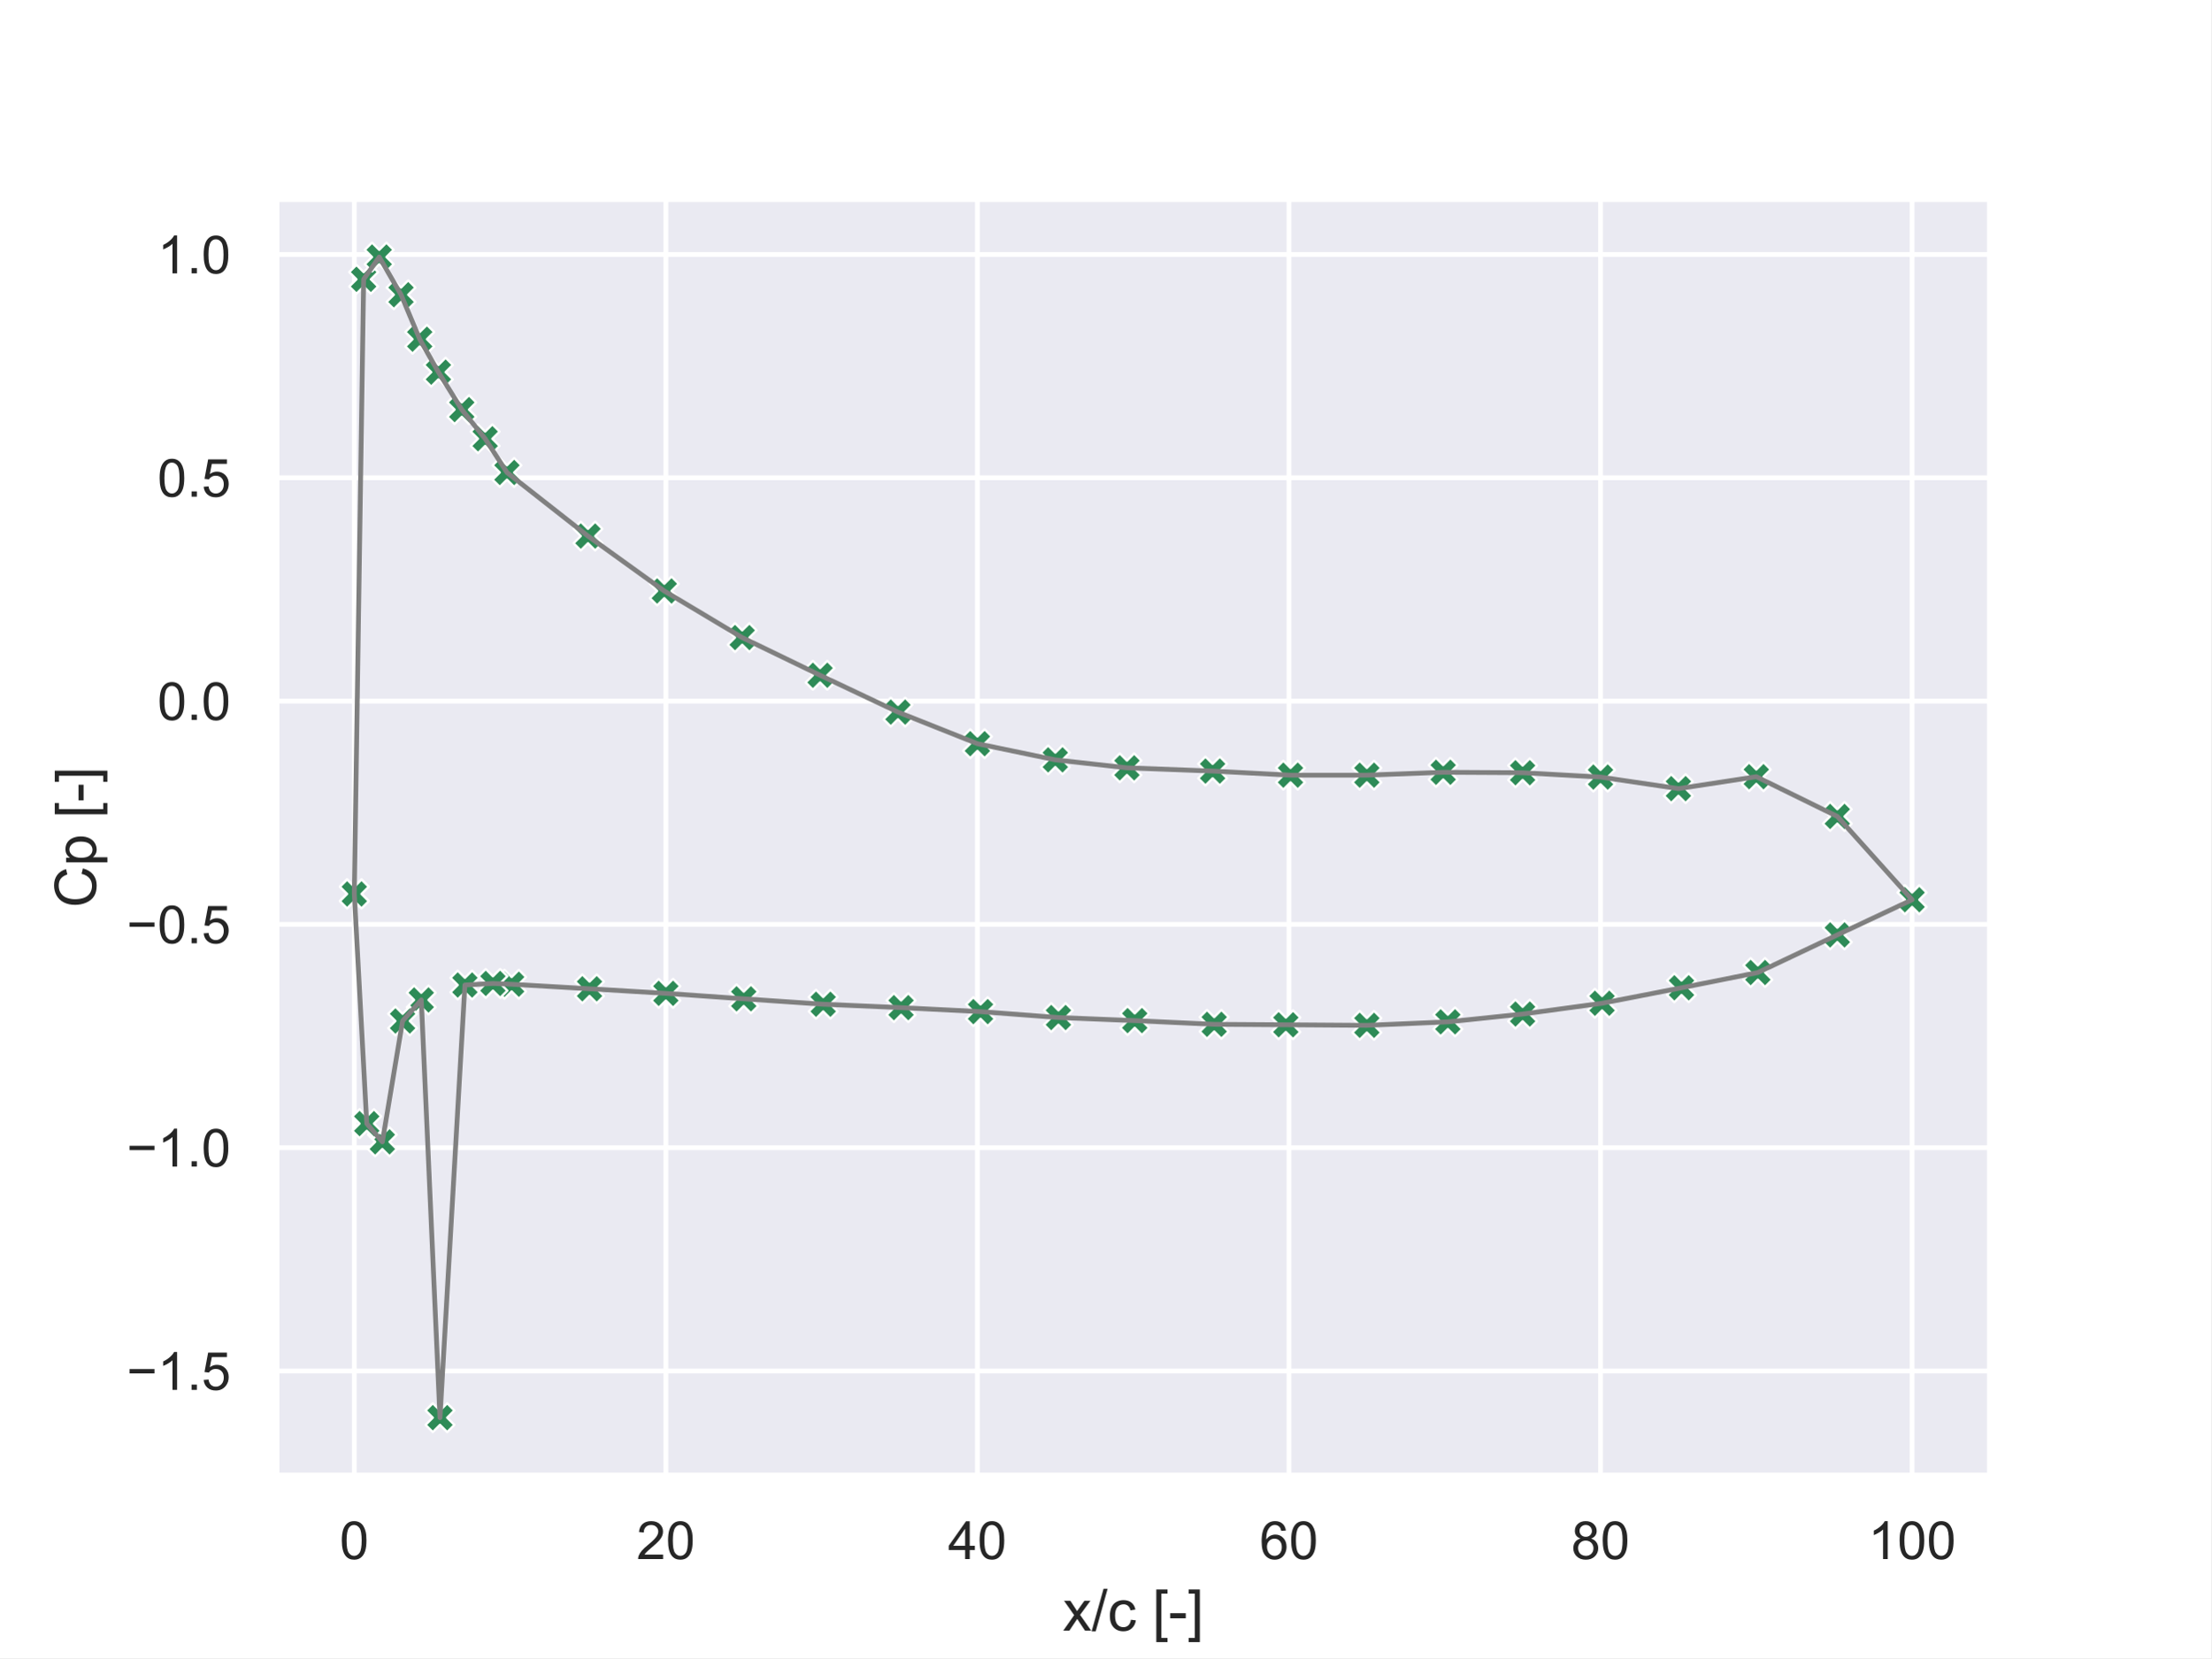
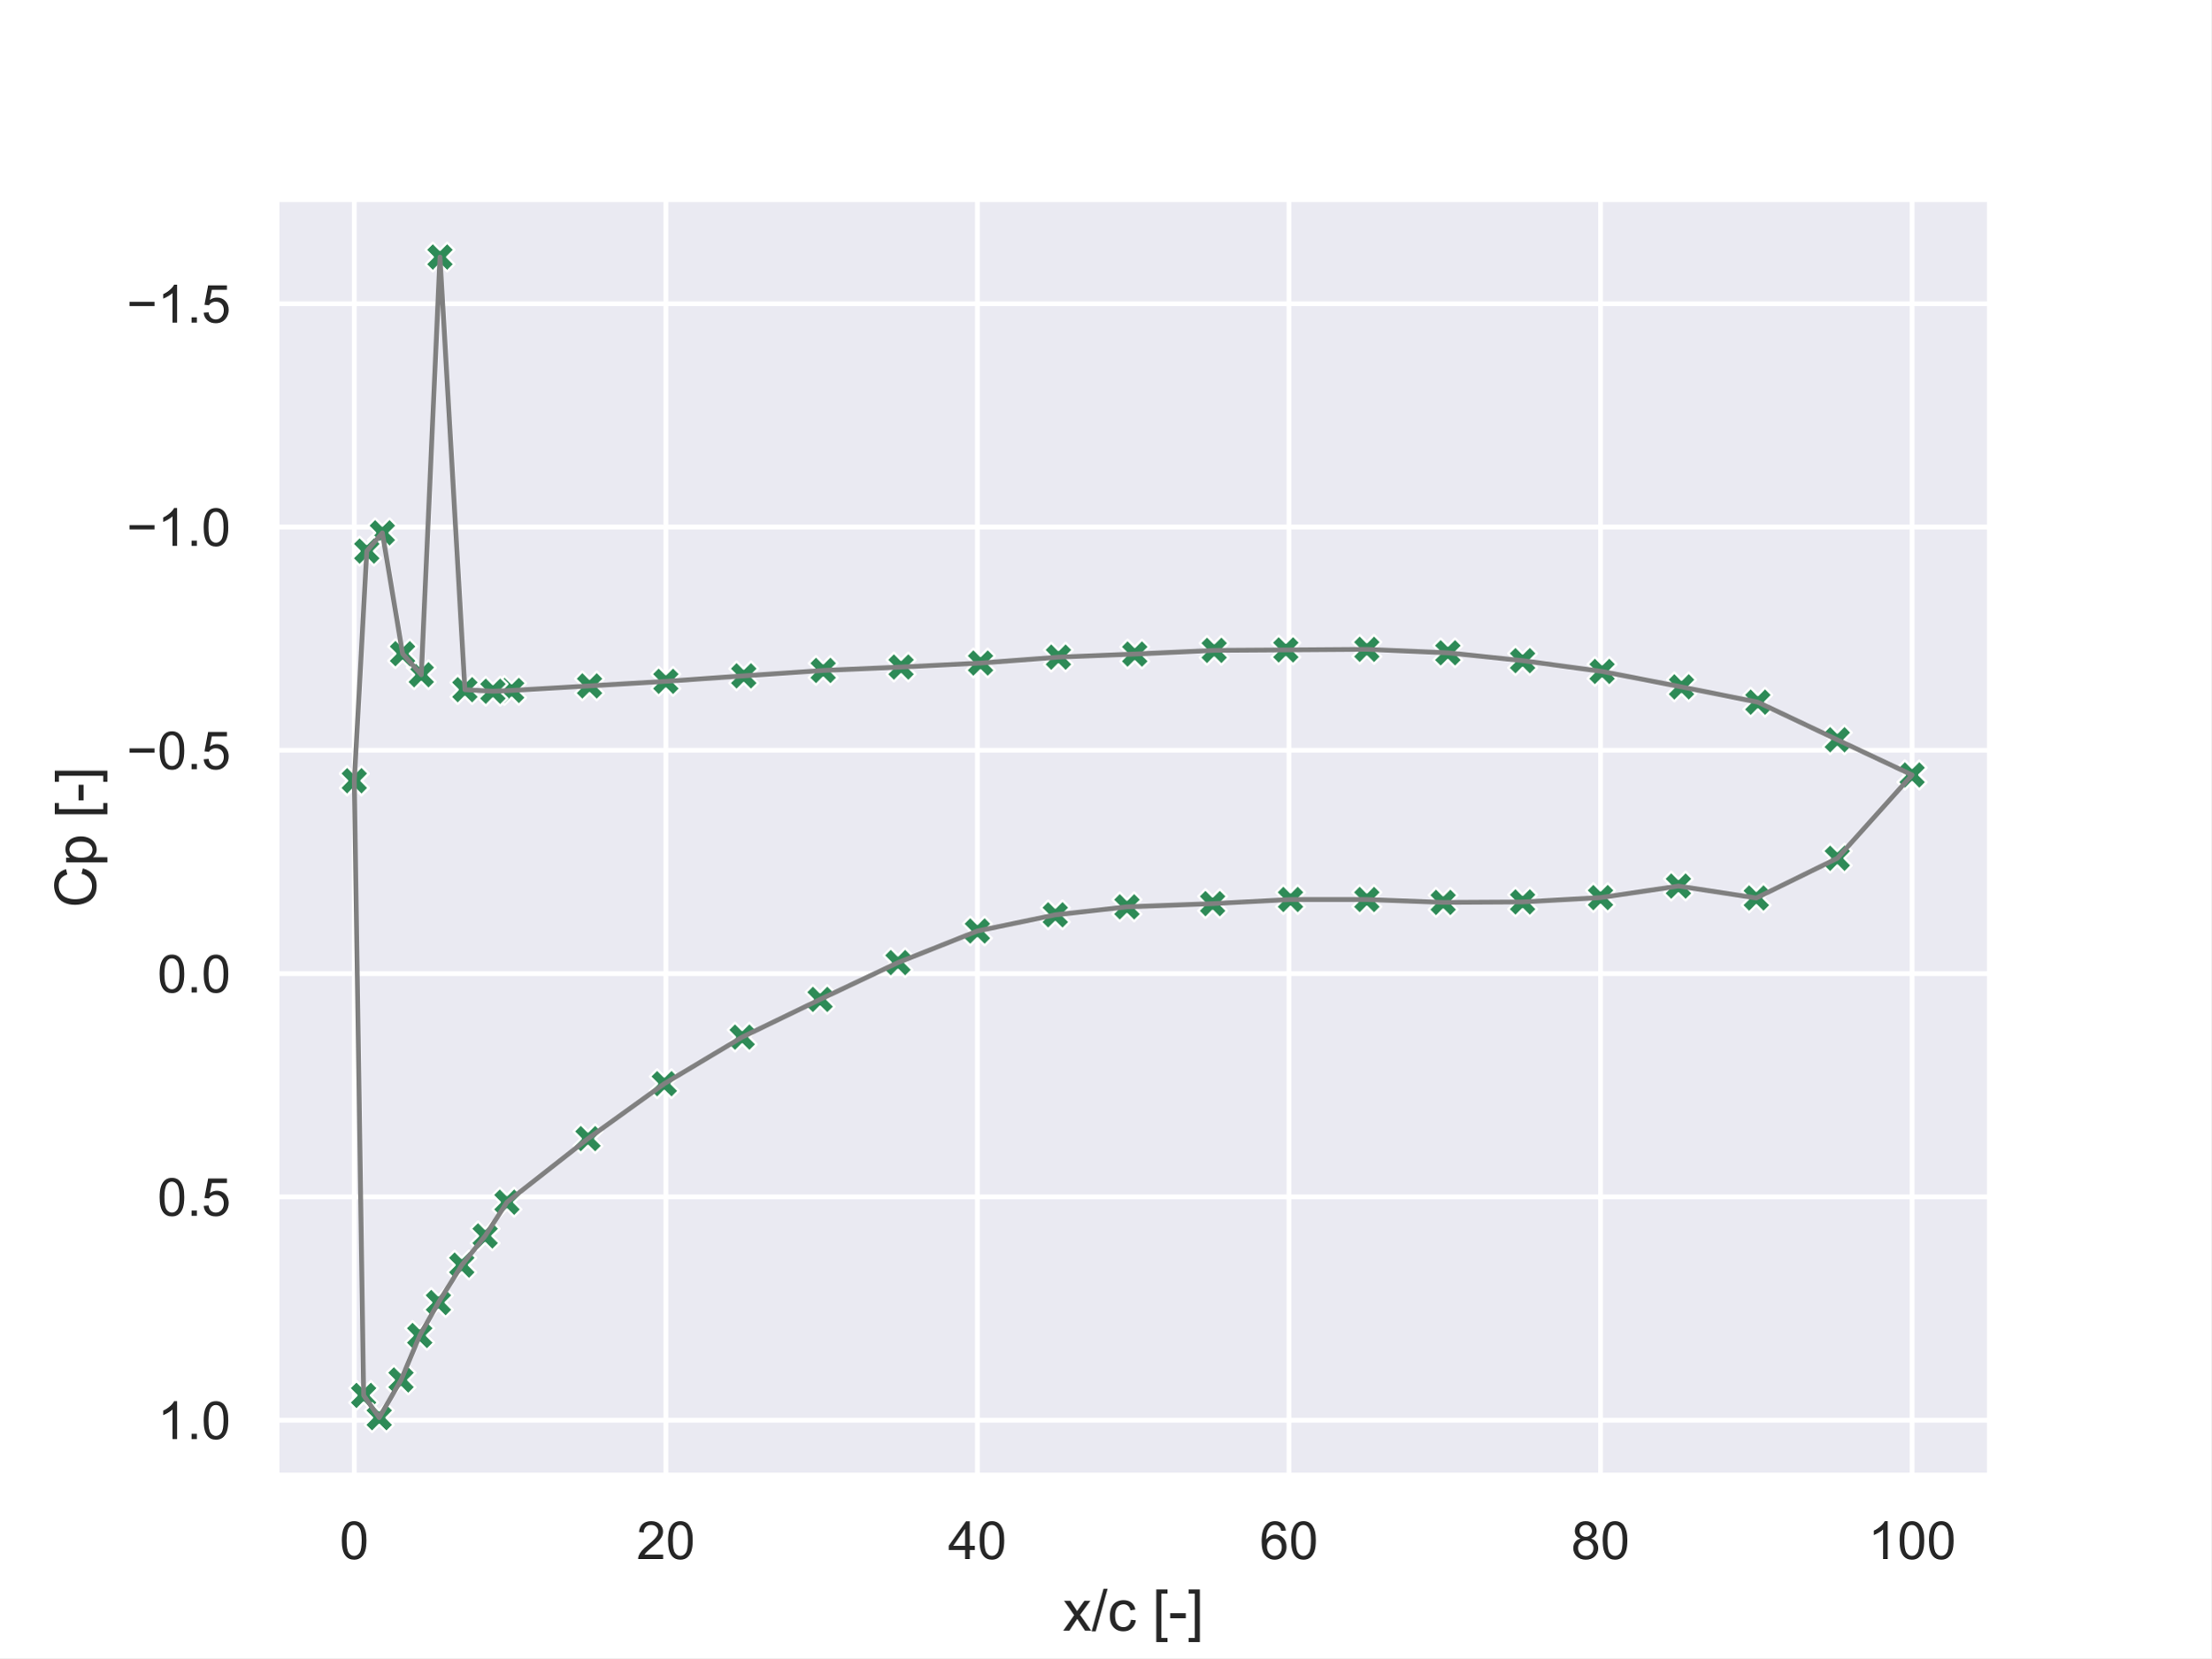
<svg xmlns="http://www.w3.org/2000/svg" xmlns:xlink="http://www.w3.org/1999/xlink" width="460.8pt" height="345.6pt" viewBox="0 0 460.8 345.6" version="1.1">
  <defs>
    <style type="text/css">*{stroke-linejoin: round; stroke-linecap: butt}</style>
  </defs>
  <g id="figure_1">
    <g id="patch_1">
      <path d="M 0 345.6  L 460.8 345.6  L 460.8 0  L 0 0  z " style="fill: #ffffff" />
    </g>
    <g id="axes_1">
      <g id="patch_2">
        <path d="M 57.6 307.584  L 414.72 307.584  L 414.72 41.472  L 57.6 41.472  z " style="fill: #eaeaf2" />
      </g>
      <g id="matplotlib.axis_1">
        <g id="xtick_1">
          <g id="line2d_1">
-             <path d="M 73.833 307.584  L 73.833 41.472  " clip-path="url(#pff2bb63745)" style="fill: none; stroke: #ffffff; stroke-linecap: round" />
+             <path d="M 73.833 307.584  L 73.833 41.472  " clip-path="url(#pe074f55012)" style="fill: none; stroke: #ffffff; stroke-linecap: round" />
          </g>
          <g id="text_1">
            <g style="fill: #262626" transform="translate(70.77421 324.9576) scale(0.11 -0.11)">
              <defs>
                <path id="ArialMT-30" d="M 266 2259  Q 266 3072 433 3567  Q 600 4063 929 4331  Q 1259 4600 1759 4600  Q 2128 4600 2406 4451  Q 2684 4303 2865 4023  Q 3047 3744 3150 3342  Q 3253 2941 3253 2259  Q 3253 1453 3087 958  Q 2922 463 2592 192  Q 2263 -78 1759 -78  Q 1097 -78 719 397  Q 266 969 266 2259  z M 844 2259  Q 844 1131 1108 757  Q 1372 384 1759 384  Q 2147 384 2411 759  Q 2675 1134 2675 2259  Q 2675 3391 2411 3762  Q 2147 4134 1753 4134  Q 1366 4134 1134 3806  Q 844 3388 844 2259  z " transform="scale(0.015625)" />
              </defs>
              <use xlink:href="#ArialMT-30" />
            </g>
          </g>
        </g>
        <g id="xtick_2">
          <g id="line2d_2">
-             <path d="M 138.764 307.584  L 138.764 41.472  " clip-path="url(#pff2bb63745)" style="fill: none; stroke: #ffffff; stroke-linecap: round" />
+             <path d="M 138.764 307.584  L 138.764 41.472  " clip-path="url(#pe074f55012)" style="fill: none; stroke: #ffffff; stroke-linecap: round" />
          </g>
          <g id="text_2">
            <g style="fill: #262626" transform="translate(132.6466 324.9576) scale(0.11 -0.11)">
              <defs>
                <path id="ArialMT-32" d="M 3222 541  L 3222 0  L 194 0  Q 188 203 259 391  Q 375 700 629 1000  Q 884 1300 1366 1694  Q 2113 2306 2375 2664  Q 2638 3022 2638 3341  Q 2638 3675 2398 3904  Q 2159 4134 1775 4134  Q 1369 4134 1125 3890  Q 881 3647 878 3216  L 300 3275  Q 359 3922 746 4261  Q 1134 4600 1788 4600  Q 2447 4600 2831 4234  Q 3216 3869 3216 3328  Q 3216 3053 3103 2787  Q 2991 2522 2730 2228  Q 2469 1934 1863 1422  Q 1356 997 1212 845  Q 1069 694 975 541  L 3222 541  z " transform="scale(0.015625)" />
              </defs>
              <use xlink:href="#ArialMT-32" />
              <use xlink:href="#ArialMT-30" x="55.615" />
            </g>
          </g>
        </g>
        <g id="xtick_3">
          <g id="line2d_3">
-             <path d="M 203.695 307.584  L 203.695 41.472  " clip-path="url(#pff2bb63745)" style="fill: none; stroke: #ffffff; stroke-linecap: round" />
+             <path d="M 203.695 307.584  L 203.695 41.472  " clip-path="url(#pe074f55012)" style="fill: none; stroke: #ffffff; stroke-linecap: round" />
          </g>
          <g id="text_3">
            <g style="fill: #262626" transform="translate(197.5775 324.9576) scale(0.11 -0.11)">
              <defs>
                <path id="ArialMT-34" d="M 2069 0  L 2069 1097  L 81 1097  L 81 1613  L 2172 4581  L 2631 4581  L 2631 1613  L 3250 1613  L 3250 1097  L 2631 1097  L 2631 0  L 2069 0  z M 2069 1613  L 2069 3678  L 634 1613  L 2069 1613  z " transform="scale(0.015625)" />
              </defs>
              <use xlink:href="#ArialMT-34" />
              <use xlink:href="#ArialMT-30" x="55.615" />
            </g>
          </g>
        </g>
        <g id="xtick_4">
          <g id="line2d_4">
-             <path d="M 268.625 307.584  L 268.625 41.472  " clip-path="url(#pff2bb63745)" style="fill: none; stroke: #ffffff; stroke-linecap: round" />
+             <path d="M 268.625 307.584  L 268.625 41.472  " clip-path="url(#pe074f55012)" style="fill: none; stroke: #ffffff; stroke-linecap: round" />
          </g>
          <g id="text_4">
            <g style="fill: #262626" transform="translate(262.5084 324.9576) scale(0.11 -0.11)">
              <defs>
                <path id="ArialMT-36" d="M 3184 3459  L 2625 3416  Q 2550 3747 2413 3897  Q 2184 4138 1850 4138  Q 1581 4138 1378 3988  Q 1113 3794 959 3422  Q 806 3050 800 2363  Q 1003 2672 1297 2822  Q 1591 2972 1913 2972  Q 2475 2972 2870 2558  Q 3266 2144 3266 1488  Q 3266 1056 3080 686  Q 2894 316 2569 119  Q 2244 -78 1831 -78  Q 1128 -78 684 439  Q 241 956 241 2144  Q 241 3472 731 4075  Q 1159 4600 1884 4600  Q 2425 4600 2770 4297  Q 3116 3994 3184 3459  z M 888 1484  Q 888 1194 1011 928  Q 1134 663 1356 523  Q 1578 384 1822 384  Q 2178 384 2434 671  Q 2691 959 2691 1453  Q 2691 1928 2437 2201  Q 2184 2475 1800 2475  Q 1419 2475 1153 2201  Q 888 1928 888 1484  z " transform="scale(0.015625)" />
              </defs>
              <use xlink:href="#ArialMT-36" />
              <use xlink:href="#ArialMT-30" x="55.615" />
            </g>
          </g>
        </g>
        <g id="xtick_5">
          <g id="line2d_5">
-             <path d="M 333.556 307.584  L 333.556 41.472  " clip-path="url(#pff2bb63745)" style="fill: none; stroke: #ffffff; stroke-linecap: round" />
+             <path d="M 333.556 307.584  L 333.556 41.472  " clip-path="url(#pe074f55012)" style="fill: none; stroke: #ffffff; stroke-linecap: round" />
          </g>
          <g id="text_5">
            <g style="fill: #262626" transform="translate(327.4393 324.9576) scale(0.11 -0.11)">
              <defs>
                <path id="ArialMT-38" d="M 1131 2484  Q 781 2613 612 2850  Q 444 3088 444 3419  Q 444 3919 803 4259  Q 1163 4600 1759 4600  Q 2359 4600 2725 4251  Q 3091 3903 3091 3403  Q 3091 3084 2923 2848  Q 2756 2613 2416 2484  Q 2838 2347 3058 2040  Q 3278 1734 3278 1309  Q 3278 722 2862 322  Q 2447 -78 1769 -78  Q 1091 -78 675 323  Q 259 725 259 1325  Q 259 1772 486 2073  Q 713 2375 1131 2484  z M 1019 3438  Q 1019 3113 1228 2906  Q 1438 2700 1772 2700  Q 2097 2700 2305 2904  Q 2513 3109 2513 3406  Q 2513 3716 2298 3927  Q 2084 4138 1766 4138  Q 1444 4138 1231 3931  Q 1019 3725 1019 3438  z M 838 1322  Q 838 1081 952 856  Q 1066 631 1291 507  Q 1516 384 1775 384  Q 2178 384 2440 643  Q 2703 903 2703 1303  Q 2703 1709 2433 1975  Q 2163 2241 1756 2241  Q 1359 2241 1098 1978  Q 838 1716 838 1322  z " transform="scale(0.015625)" />
              </defs>
              <use xlink:href="#ArialMT-38" />
              <use xlink:href="#ArialMT-30" x="55.615" />
            </g>
          </g>
        </g>
        <g id="xtick_6">
          <g id="line2d_6">
-             <path d="M 398.487 307.584  L 398.487 41.472  " clip-path="url(#pff2bb63745)" style="fill: none; stroke: #ffffff; stroke-linecap: round" />
+             <path d="M 398.487 307.584  L 398.487 41.472  " clip-path="url(#pe074f55012)" style="fill: none; stroke: #ffffff; stroke-linecap: round" />
          </g>
          <g id="text_6">
            <g style="fill: #262626" transform="translate(389.3117 324.9576) scale(0.11 -0.11)">
              <defs>
                <path id="ArialMT-31" d="M 2384 0  L 1822 0  L 1822 3584  Q 1619 3391 1289 3197  Q 959 3003 697 2906  L 697 3450  Q 1169 3672 1522 3987  Q 1875 4303 2022 4600  L 2384 4600  L 2384 0  z " transform="scale(0.015625)" />
              </defs>
              <use xlink:href="#ArialMT-31" />
              <use xlink:href="#ArialMT-30" x="55.615" />
              <use xlink:href="#ArialMT-30" x="111.23" />
            </g>
          </g>
        </g>
        <g id="text_7">
          <g style="fill: #262626" transform="translate(221.4947 339.8795) scale(0.12 -0.12)">
            <defs>
              <path id="ArialMT-78" d="M 47 0  L 1259 1725  L 138 3319  L 841 3319  L 1350 2541  Q 1494 2319 1581 2169  Q 1719 2375 1834 2534  L 2394 3319  L 3066 3319  L 1919 1756  L 3153 0  L 2463 0  L 1781 1031  L 1600 1309  L 728 0  L 47 0  z " transform="scale(0.015625)" />
              <path id="ArialMT-2f" d="M 0 -78  L 1328 4659  L 1778 4659  L 453 -78  L 0 -78  z " transform="scale(0.015625)" />
              <path id="ArialMT-63" d="M 2588 1216  L 3141 1144  Q 3050 572 2676 248  Q 2303 -75 1759 -75  Q 1078 -75 664 370  Q 250 816 250 1647  Q 250 2184 428 2587  Q 606 2991 970 3192  Q 1334 3394 1763 3394  Q 2303 3394 2647 3120  Q 2991 2847 3088 2344  L 2541 2259  Q 2463 2594 2264 2762  Q 2066 2931 1784 2931  Q 1359 2931 1093 2626  Q 828 2322 828 1663  Q 828 994 1084 691  Q 1341 388 1753 388  Q 2084 388 2306 591  Q 2528 794 2588 1216  z " transform="scale(0.015625)" />
              <path id="ArialMT-20" transform="scale(0.015625)" />
              <path id="ArialMT-5b" d="M 434 -1272  L 434 4581  L 1675 4581  L 1675 4116  L 997 4116  L 997 -806  L 1675 -806  L 1675 -1272  L 434 -1272  z " transform="scale(0.015625)" />
              <path id="ArialMT-2d" d="M 203 1375  L 203 1941  L 1931 1941  L 1931 1375  L 203 1375  z " transform="scale(0.015625)" />
              <path id="ArialMT-5d" d="M 1363 -1272  L 122 -1272  L 122 -806  L 800 -806  L 800 4116  L 122 4116  L 122 4581  L 1363 4581  L 1363 -1272  z " transform="scale(0.015625)" />
            </defs>
            <use xlink:href="#ArialMT-78" />
            <use xlink:href="#ArialMT-2f" x="50" />
            <use xlink:href="#ArialMT-63" x="77.783" />
            <use xlink:href="#ArialMT-20" x="127.783" />
            <use xlink:href="#ArialMT-5b" x="155.566" />
            <use xlink:href="#ArialMT-2d" x="183.35" />
            <use xlink:href="#ArialMT-5d" x="216.65" />
          </g>
        </g>
      </g>
      <g id="matplotlib.axis_2">
        <g id="ytick_1">
          <g id="line2d_7">
-             <path d="M 57.6 285.758  L 414.72 285.758  " clip-path="url(#pff2bb63745)" style="fill: none; stroke: #ffffff; stroke-linecap: round" />
+             <path d="M 57.6 63.298  L 414.72 63.298  " clip-path="url(#pe074f55012)" style="fill: none; stroke: #ffffff; stroke-linecap: round" />
          </g>
          <g id="text_8">
-             <g style="fill: #262626" transform="translate(26.38531 289.6944) scale(0.11 -0.11)">
+             <g style="fill: #262626" transform="translate(26.38531 67.23521) scale(0.11 -0.11)">
              <defs>
                <path id="ArialMT-2212" d="M 3381 1997  L 356 1997  L 356 2522  L 3381 2522  L 3381 1997  z " transform="scale(0.015625)" />
                <path id="ArialMT-2e" d="M 581 0  L 581 641  L 1222 641  L 1222 0  L 581 0  z " transform="scale(0.015625)" />
                <path id="ArialMT-35" d="M 266 1200  L 856 1250  Q 922 819 1161 601  Q 1400 384 1738 384  Q 2144 384 2425 690  Q 2706 997 2706 1503  Q 2706 1984 2436 2262  Q 2166 2541 1728 2541  Q 1456 2541 1237 2417  Q 1019 2294 894 2097  L 366 2166  L 809 4519  L 3088 4519  L 3088 3981  L 1259 3981  L 1013 2750  Q 1425 3038 1878 3038  Q 2478 3038 2890 2622  Q 3303 2206 3303 1553  Q 3303 931 2941 478  Q 2500 -78 1738 -78  Q 1113 -78 717 272  Q 322 622 266 1200  z " transform="scale(0.015625)" />
              </defs>
              <use xlink:href="#ArialMT-2212" />
              <use xlink:href="#ArialMT-31" x="58.398" />
              <use xlink:href="#ArialMT-2e" x="114.014" />
              <use xlink:href="#ArialMT-35" x="141.797" />
            </g>
          </g>
        </g>
        <g id="ytick_2">
          <g id="line2d_8">
-             <path d="M 57.6 239.214  L 414.72 239.214  " clip-path="url(#pff2bb63745)" style="fill: none; stroke: #ffffff; stroke-linecap: round" />
+             <path d="M 57.6 109.842  L 414.72 109.842  " clip-path="url(#pe074f55012)" style="fill: none; stroke: #ffffff; stroke-linecap: round" />
          </g>
          <g id="text_9">
-             <g style="fill: #262626" transform="translate(26.38531 243.1507) scale(0.11 -0.11)">
+             <g style="fill: #262626" transform="translate(26.38531 113.7789) scale(0.11 -0.11)">
              <use xlink:href="#ArialMT-2212" />
              <use xlink:href="#ArialMT-31" x="58.398" />
              <use xlink:href="#ArialMT-2e" x="114.014" />
              <use xlink:href="#ArialMT-30" x="141.797" />
            </g>
          </g>
        </g>
        <g id="ytick_3">
          <g id="line2d_9">
-             <path d="M 57.6 192.67  L 414.72 192.67  " clip-path="url(#pff2bb63745)" style="fill: none; stroke: #ffffff; stroke-linecap: round" />
+             <path d="M 57.6 156.386  L 414.72 156.386  " clip-path="url(#pe074f55012)" style="fill: none; stroke: #ffffff; stroke-linecap: round" />
          </g>
          <g id="text_10">
-             <g style="fill: #262626" transform="translate(26.38531 196.6071) scale(0.11 -0.11)">
+             <g style="fill: #262626" transform="translate(26.38531 160.3225) scale(0.11 -0.11)">
              <use xlink:href="#ArialMT-2212" />
              <use xlink:href="#ArialMT-30" x="58.398" />
              <use xlink:href="#ArialMT-2e" x="114.014" />
              <use xlink:href="#ArialMT-35" x="141.797" />
            </g>
          </g>
        </g>
        <g id="ytick_4">
          <g id="line2d_10">
-             <path d="M 57.6 146.127  L 414.72 146.127  " clip-path="url(#pff2bb63745)" style="fill: none; stroke: #ffffff; stroke-linecap: round" />
+             <path d="M 57.6 202.929  L 414.72 202.929  " clip-path="url(#pe074f55012)" style="fill: none; stroke: #ffffff; stroke-linecap: round" />
          </g>
          <g id="text_11">
-             <g style="fill: #262626" transform="translate(32.81 150.0634) scale(0.11 -0.11)">
+             <g style="fill: #262626" transform="translate(32.81 206.8662) scale(0.11 -0.11)">
              <use xlink:href="#ArialMT-30" />
              <use xlink:href="#ArialMT-2e" x="55.615" />
              <use xlink:href="#ArialMT-30" x="83.398" />
            </g>
          </g>
        </g>
        <g id="ytick_5">
          <g id="line2d_11">
-             <path d="M 57.6 99.583  L 414.72 99.583  " clip-path="url(#pff2bb63745)" style="fill: none; stroke: #ffffff; stroke-linecap: round" />
+             <path d="M 57.6 249.473  L 414.72 249.473  " clip-path="url(#pe074f55012)" style="fill: none; stroke: #ffffff; stroke-linecap: round" />
          </g>
          <g id="text_12">
-             <g style="fill: #262626" transform="translate(32.81 103.5197) scale(0.11 -0.11)">
+             <g style="fill: #262626" transform="translate(32.81 253.4099) scale(0.11 -0.11)">
              <use xlink:href="#ArialMT-30" />
              <use xlink:href="#ArialMT-2e" x="55.615" />
              <use xlink:href="#ArialMT-35" x="83.398" />
            </g>
          </g>
        </g>
        <g id="ytick_6">
          <g id="line2d_12">
-             <path d="M 57.6 53.039  L 414.72 53.039  " clip-path="url(#pff2bb63745)" style="fill: none; stroke: #ffffff; stroke-linecap: round" />
+             <path d="M 57.6 296.017  L 414.72 296.017  " clip-path="url(#pe074f55012)" style="fill: none; stroke: #ffffff; stroke-linecap: round" />
          </g>
          <g id="text_13">
-             <g style="fill: #262626" transform="translate(32.81 56.97606) scale(0.11 -0.11)">
+             <g style="fill: #262626" transform="translate(32.81 299.9535) scale(0.11 -0.11)">
              <use xlink:href="#ArialMT-31" />
              <use xlink:href="#ArialMT-2e" x="55.615" />
              <use xlink:href="#ArialMT-30" x="83.398" />
            </g>
          </g>
        </g>
        <g id="text_14">
          <g style="fill: #262626" transform="translate(20.00031 189.1961) rotate(-90) scale(0.12 -0.12)">
            <defs>
              <path id="ArialMT-43" d="M 3763 1606  L 4369 1453  Q 4178 706 3683 314  Q 3188 -78 2472 -78  Q 1731 -78 1267 223  Q 803 525 561 1097  Q 319 1669 319 2325  Q 319 3041 592 3573  Q 866 4106 1370 4382  Q 1875 4659 2481 4659  Q 3169 4659 3637 4309  Q 4106 3959 4291 3325  L 3694 3184  Q 3534 3684 3231 3912  Q 2928 4141 2469 4141  Q 1941 4141 1586 3887  Q 1231 3634 1087 3207  Q 944 2781 944 2328  Q 944 1744 1114 1308  Q 1284 872 1643 656  Q 2003 441 2422 441  Q 2931 441 3284 734  Q 3638 1028 3763 1606  z " transform="scale(0.015625)" />
              <path id="ArialMT-70" d="M 422 -1272  L 422 3319  L 934 3319  L 934 2888  Q 1116 3141 1344 3267  Q 1572 3394 1897 3394  Q 2322 3394 2647 3175  Q 2972 2956 3137 2557  Q 3303 2159 3303 1684  Q 3303 1175 3120 767  Q 2938 359 2589 142  Q 2241 -75 1856 -75  Q 1575 -75 1351 44  Q 1128 163 984 344  L 984 -1272  L 422 -1272  z M 931 1641  Q 931 1000 1190 694  Q 1450 388 1819 388  Q 2194 388 2461 705  Q 2728 1022 2728 1688  Q 2728 2322 2467 2637  Q 2206 2953 1844 2953  Q 1484 2953 1207 2617  Q 931 2281 931 1641  z " transform="scale(0.015625)" />
            </defs>
            <use xlink:href="#ArialMT-43" />
            <use xlink:href="#ArialMT-70" x="72.217" />
            <use xlink:href="#ArialMT-20" x="127.832" />
            <use xlink:href="#ArialMT-5b" x="155.615" />
            <use xlink:href="#ArialMT-2d" x="183.398" />
            <use xlink:href="#ArialMT-5d" x="216.699" />
          </g>
        </g>
      </g>
      <g id="PathCollection_1">
        <defs>
-           <path id="ma753a22e12" d="M -1.5 3  L 0 1.5  L 1.5 3  L 3 1.5  L 1.5 0  L 3 -1.5  L 1.5 -3  L 0 -1.5  L -1.5 -3  L -3 -1.5  L -1.5 0  L -3 1.5  z " style="stroke: #ffffff; stroke-width: 0.48" />
+           <path id="m52cf00a7e6" d="M -1.5 3  L 0 1.5  L 1.5 3  L 3 1.5  L 1.5 0  L 3 -1.5  L 1.5 -3  L 0 -1.5  L -1.5 -3  L -3 -1.5  L -1.5 0  L -3 1.5  z " style="stroke: #ffffff; stroke-width: 0.48" />
        </defs>
-         <g clip-path="url(#pff2bb63745)">
-           <use xlink:href="#ma753a22e12" x="398.487" y="187.534" style="fill: #2e8b57; stroke: #ffffff; stroke-width: 0.48" />
-           <use xlink:href="#ma753a22e12" x="382.904" y="194.864" style="fill: #2e8b57; stroke: #ffffff; stroke-width: 0.48" />
-           <use xlink:href="#ma753a22e12" x="366.346" y="202.701" style="fill: #2e8b57; stroke: #ffffff; stroke-width: 0.48" />
-           <use xlink:href="#ma753a22e12" x="350.438" y="205.885" style="fill: #2e8b57; stroke: #ffffff; stroke-width: 0.48" />
-           <use xlink:href="#ma753a22e12" x="333.881" y="209.109" style="fill: #2e8b57; stroke: #ffffff; stroke-width: 0.48" />
-           <use xlink:href="#ma753a22e12" x="317.324" y="211.357" style="fill: #2e8b57; stroke: #ffffff; stroke-width: 0.48" />
-           <use xlink:href="#ma753a22e12" x="301.74" y="212.99" style="fill: #2e8b57; stroke: #ffffff; stroke-width: 0.48" />
-           <use xlink:href="#ma753a22e12" x="284.858" y="213.714" style="fill: #2e8b57; stroke: #ffffff; stroke-width: 0.48" />
-           <use xlink:href="#ma753a22e12" x="267.976" y="213.596" style="fill: #2e8b57; stroke: #ffffff; stroke-width: 0.48" />
-           <use xlink:href="#ma753a22e12" x="253.042" y="213.5" style="fill: #2e8b57; stroke: #ffffff; stroke-width: 0.48" />
-           <use xlink:href="#ma753a22e12" x="236.485" y="212.731" style="fill: #2e8b57; stroke: #ffffff; stroke-width: 0.48" />
-           <use xlink:href="#ma753a22e12" x="220.577" y="212.088" style="fill: #2e8b57; stroke: #ffffff; stroke-width: 0.48" />
-           <use xlink:href="#ma753a22e12" x="204.344" y="210.854" style="fill: #2e8b57; stroke: #ffffff; stroke-width: 0.48" />
-           <use xlink:href="#ma753a22e12" x="187.786" y="210.024" style="fill: #2e8b57; stroke: #ffffff; stroke-width: 0.48" />
-           <use xlink:href="#ma753a22e12" x="171.554" y="209.312" style="fill: #2e8b57; stroke: #ffffff; stroke-width: 0.48" />
-           <use xlink:href="#ma753a22e12" x="154.996" y="208.188" style="fill: #2e8b57; stroke: #ffffff; stroke-width: 0.48" />
-           <use xlink:href="#ma753a22e12" x="138.764" y="207.047" style="fill: #2e8b57; stroke: #ffffff; stroke-width: 0.48" />
-           <use xlink:href="#ma753a22e12" x="122.856" y="206.092" style="fill: #2e8b57; stroke: #ffffff; stroke-width: 0.48" />
-           <use xlink:href="#ma753a22e12" x="106.623" y="205.148" style="fill: #2e8b57; stroke: #ffffff; stroke-width: 0.48" />
-           <use xlink:href="#ma753a22e12" x="102.727" y="204.981" style="fill: #2e8b57; stroke: #ffffff; stroke-width: 0.48" />
-           <use xlink:href="#ma753a22e12" x="96.883" y="205.309" style="fill: #2e8b57; stroke: #ffffff; stroke-width: 0.48" />
-           <use xlink:href="#ma753a22e12" x="91.689" y="295.488" style="fill: #2e8b57; stroke: #ffffff; stroke-width: 0.48" />
-           <use xlink:href="#ma753a22e12" x="87.793" y="208.422" style="fill: #2e8b57; stroke: #ffffff; stroke-width: 0.48" />
-           <use xlink:href="#ma753a22e12" x="83.897" y="212.81" style="fill: #2e8b57; stroke: #ffffff; stroke-width: 0.48" />
-           <use xlink:href="#ma753a22e12" x="79.677" y="238.001" style="fill: #2e8b57; stroke: #ffffff; stroke-width: 0.48" />
-           <use xlink:href="#ma753a22e12" x="76.43" y="234.196" style="fill: #2e8b57; stroke: #ffffff; stroke-width: 0.48" />
-           <use xlink:href="#ma753a22e12" x="73.833" y="186.288" style="fill: #2e8b57; stroke: #ffffff; stroke-width: 0.48" />
-           <use xlink:href="#ma753a22e12" x="73.833" y="186.33" style="fill: #2e8b57; stroke: #ffffff; stroke-width: 0.48" />
-           <use xlink:href="#ma753a22e12" x="75.781" y="58.214" style="fill: #2e8b57; stroke: #ffffff; stroke-width: 0.48" />
-           <use xlink:href="#ma753a22e12" x="79.027" y="53.568" style="fill: #2e8b57; stroke: #ffffff; stroke-width: 0.48" />
-           <use xlink:href="#ma753a22e12" x="83.572" y="61.43" style="fill: #2e8b57; stroke: #ffffff; stroke-width: 0.48" />
-           <use xlink:href="#ma753a22e12" x="87.468" y="70.698" style="fill: #2e8b57; stroke: #ffffff; stroke-width: 0.48" />
-           <use xlink:href="#ma753a22e12" x="91.364" y="77.564" style="fill: #2e8b57; stroke: #ffffff; stroke-width: 0.48" />
-           <use xlink:href="#ma753a22e12" x="96.234" y="85.373" style="fill: #2e8b57; stroke: #ffffff; stroke-width: 0.48" />
-           <use xlink:href="#ma753a22e12" x="101.104" y="91.449" style="fill: #2e8b57; stroke: #ffffff; stroke-width: 0.48" />
-           <use xlink:href="#ma753a22e12" x="105.649" y="98.476" style="fill: #2e8b57; stroke: #ffffff; stroke-width: 0.48" />
-           <use xlink:href="#ma753a22e12" x="122.531" y="111.727" style="fill: #2e8b57; stroke: #ffffff; stroke-width: 0.48" />
-           <use xlink:href="#ma753a22e12" x="138.439" y="123.177" style="fill: #2e8b57; stroke: #ffffff; stroke-width: 0.48" />
-           <use xlink:href="#ma753a22e12" x="154.672" y="132.886" style="fill: #2e8b57; stroke: #ffffff; stroke-width: 0.48" />
-           <use xlink:href="#ma753a22e12" x="170.904" y="140.744" style="fill: #2e8b57; stroke: #ffffff; stroke-width: 0.48" />
-           <use xlink:href="#ma753a22e12" x="187.137" y="148.419" style="fill: #2e8b57; stroke: #ffffff; stroke-width: 0.48" />
-           <use xlink:href="#ma753a22e12" x="203.695" y="155.008" style="fill: #2e8b57; stroke: #ffffff; stroke-width: 0.48" />
-           <use xlink:href="#ma753a22e12" x="219.927" y="158.377" style="fill: #2e8b57; stroke: #ffffff; stroke-width: 0.48" />
-           <use xlink:href="#ma753a22e12" x="234.861" y="160.038" style="fill: #2e8b57; stroke: #ffffff; stroke-width: 0.48" />
-           <use xlink:href="#ma753a22e12" x="252.717" y="160.716" style="fill: #2e8b57; stroke: #ffffff; stroke-width: 0.48" />
-           <use xlink:href="#ma753a22e12" x="268.95" y="161.567" style="fill: #2e8b57; stroke: #ffffff; stroke-width: 0.48" />
-           <use xlink:href="#ma753a22e12" x="284.858" y="161.566" style="fill: #2e8b57; stroke: #ffffff; stroke-width: 0.48" />
-           <use xlink:href="#ma753a22e12" x="300.766" y="160.969" style="fill: #2e8b57; stroke: #ffffff; stroke-width: 0.48" />
-           <use xlink:href="#ma753a22e12" x="317.324" y="161.062" style="fill: #2e8b57; stroke: #ffffff; stroke-width: 0.48" />
-           <use xlink:href="#ma753a22e12" x="333.556" y="161.967" style="fill: #2e8b57; stroke: #ffffff; stroke-width: 0.48" />
-           <use xlink:href="#ma753a22e12" x="349.789" y="164.373" style="fill: #2e8b57; stroke: #ffffff; stroke-width: 0.48" />
-           <use xlink:href="#ma753a22e12" x="366.022" y="161.889" style="fill: #2e8b57; stroke: #ffffff; stroke-width: 0.48" />
-           <use xlink:href="#ma753a22e12" x="382.904" y="170.169" style="fill: #2e8b57; stroke: #ffffff; stroke-width: 0.48" />
-           <use xlink:href="#ma753a22e12" x="398.487" y="187.534" style="fill: #2e8b57; stroke: #ffffff; stroke-width: 0.48" />
+         <g clip-path="url(#pe074f55012)">
+           <use xlink:href="#m52cf00a7e6" x="398.487" y="161.522" style="fill: #2e8b57; stroke: #ffffff; stroke-width: 0.48" />
+           <use xlink:href="#m52cf00a7e6" x="382.904" y="154.192" style="fill: #2e8b57; stroke: #ffffff; stroke-width: 0.48" />
+           <use xlink:href="#m52cf00a7e6" x="366.346" y="146.355" style="fill: #2e8b57; stroke: #ffffff; stroke-width: 0.48" />
+           <use xlink:href="#m52cf00a7e6" x="350.438" y="143.171" style="fill: #2e8b57; stroke: #ffffff; stroke-width: 0.48" />
+           <use xlink:href="#m52cf00a7e6" x="333.881" y="139.947" style="fill: #2e8b57; stroke: #ffffff; stroke-width: 0.48" />
+           <use xlink:href="#m52cf00a7e6" x="317.324" y="137.699" style="fill: #2e8b57; stroke: #ffffff; stroke-width: 0.48" />
+           <use xlink:href="#m52cf00a7e6" x="301.74" y="136.066" style="fill: #2e8b57; stroke: #ffffff; stroke-width: 0.48" />
+           <use xlink:href="#m52cf00a7e6" x="284.858" y="135.342" style="fill: #2e8b57; stroke: #ffffff; stroke-width: 0.48" />
+           <use xlink:href="#m52cf00a7e6" x="267.976" y="135.46" style="fill: #2e8b57; stroke: #ffffff; stroke-width: 0.48" />
+           <use xlink:href="#m52cf00a7e6" x="253.042" y="135.556" style="fill: #2e8b57; stroke: #ffffff; stroke-width: 0.48" />
+           <use xlink:href="#m52cf00a7e6" x="236.485" y="136.325" style="fill: #2e8b57; stroke: #ffffff; stroke-width: 0.48" />
+           <use xlink:href="#m52cf00a7e6" x="220.577" y="136.968" style="fill: #2e8b57; stroke: #ffffff; stroke-width: 0.48" />
+           <use xlink:href="#m52cf00a7e6" x="204.344" y="138.202" style="fill: #2e8b57; stroke: #ffffff; stroke-width: 0.48" />
+           <use xlink:href="#m52cf00a7e6" x="187.786" y="139.032" style="fill: #2e8b57; stroke: #ffffff; stroke-width: 0.48" />
+           <use xlink:href="#m52cf00a7e6" x="171.554" y="139.744" style="fill: #2e8b57; stroke: #ffffff; stroke-width: 0.48" />
+           <use xlink:href="#m52cf00a7e6" x="154.996" y="140.868" style="fill: #2e8b57; stroke: #ffffff; stroke-width: 0.48" />
+           <use xlink:href="#m52cf00a7e6" x="138.764" y="142.009" style="fill: #2e8b57; stroke: #ffffff; stroke-width: 0.48" />
+           <use xlink:href="#m52cf00a7e6" x="122.856" y="142.964" style="fill: #2e8b57; stroke: #ffffff; stroke-width: 0.48" />
+           <use xlink:href="#m52cf00a7e6" x="106.623" y="143.908" style="fill: #2e8b57; stroke: #ffffff; stroke-width: 0.48" />
+           <use xlink:href="#m52cf00a7e6" x="102.727" y="144.075" style="fill: #2e8b57; stroke: #ffffff; stroke-width: 0.48" />
+           <use xlink:href="#m52cf00a7e6" x="96.883" y="143.747" style="fill: #2e8b57; stroke: #ffffff; stroke-width: 0.48" />
+           <use xlink:href="#m52cf00a7e6" x="91.689" y="53.568" style="fill: #2e8b57; stroke: #ffffff; stroke-width: 0.48" />
+           <use xlink:href="#m52cf00a7e6" x="87.793" y="140.634" style="fill: #2e8b57; stroke: #ffffff; stroke-width: 0.48" />
+           <use xlink:href="#m52cf00a7e6" x="83.897" y="136.246" style="fill: #2e8b57; stroke: #ffffff; stroke-width: 0.48" />
+           <use xlink:href="#m52cf00a7e6" x="79.677" y="111.055" style="fill: #2e8b57; stroke: #ffffff; stroke-width: 0.48" />
+           <use xlink:href="#m52cf00a7e6" x="76.43" y="114.86" style="fill: #2e8b57; stroke: #ffffff; stroke-width: 0.48" />
+           <use xlink:href="#m52cf00a7e6" x="73.833" y="162.768" style="fill: #2e8b57; stroke: #ffffff; stroke-width: 0.48" />
+           <use xlink:href="#m52cf00a7e6" x="73.833" y="162.726" style="fill: #2e8b57; stroke: #ffffff; stroke-width: 0.48" />
+           <use xlink:href="#m52cf00a7e6" x="75.781" y="290.842" style="fill: #2e8b57; stroke: #ffffff; stroke-width: 0.48" />
+           <use xlink:href="#m52cf00a7e6" x="79.027" y="295.488" style="fill: #2e8b57; stroke: #ffffff; stroke-width: 0.48" />
+           <use xlink:href="#m52cf00a7e6" x="83.572" y="287.626" style="fill: #2e8b57; stroke: #ffffff; stroke-width: 0.48" />
+           <use xlink:href="#m52cf00a7e6" x="87.468" y="278.358" style="fill: #2e8b57; stroke: #ffffff; stroke-width: 0.48" />
+           <use xlink:href="#m52cf00a7e6" x="91.364" y="271.492" style="fill: #2e8b57; stroke: #ffffff; stroke-width: 0.48" />
+           <use xlink:href="#m52cf00a7e6" x="96.234" y="263.683" style="fill: #2e8b57; stroke: #ffffff; stroke-width: 0.48" />
+           <use xlink:href="#m52cf00a7e6" x="101.104" y="257.607" style="fill: #2e8b57; stroke: #ffffff; stroke-width: 0.48" />
+           <use xlink:href="#m52cf00a7e6" x="105.649" y="250.58" style="fill: #2e8b57; stroke: #ffffff; stroke-width: 0.48" />
+           <use xlink:href="#m52cf00a7e6" x="122.531" y="237.329" style="fill: #2e8b57; stroke: #ffffff; stroke-width: 0.48" />
+           <use xlink:href="#m52cf00a7e6" x="138.439" y="225.879" style="fill: #2e8b57; stroke: #ffffff; stroke-width: 0.48" />
+           <use xlink:href="#m52cf00a7e6" x="154.672" y="216.17" style="fill: #2e8b57; stroke: #ffffff; stroke-width: 0.48" />
+           <use xlink:href="#m52cf00a7e6" x="170.904" y="208.312" style="fill: #2e8b57; stroke: #ffffff; stroke-width: 0.48" />
+           <use xlink:href="#m52cf00a7e6" x="187.137" y="200.637" style="fill: #2e8b57; stroke: #ffffff; stroke-width: 0.48" />
+           <use xlink:href="#m52cf00a7e6" x="203.695" y="194.048" style="fill: #2e8b57; stroke: #ffffff; stroke-width: 0.48" />
+           <use xlink:href="#m52cf00a7e6" x="219.927" y="190.679" style="fill: #2e8b57; stroke: #ffffff; stroke-width: 0.48" />
+           <use xlink:href="#m52cf00a7e6" x="234.861" y="189.018" style="fill: #2e8b57; stroke: #ffffff; stroke-width: 0.48" />
+           <use xlink:href="#m52cf00a7e6" x="252.717" y="188.34" style="fill: #2e8b57; stroke: #ffffff; stroke-width: 0.48" />
+           <use xlink:href="#m52cf00a7e6" x="268.95" y="187.489" style="fill: #2e8b57; stroke: #ffffff; stroke-width: 0.48" />
+           <use xlink:href="#m52cf00a7e6" x="284.858" y="187.49" style="fill: #2e8b57; stroke: #ffffff; stroke-width: 0.48" />
+           <use xlink:href="#m52cf00a7e6" x="300.766" y="188.087" style="fill: #2e8b57; stroke: #ffffff; stroke-width: 0.48" />
+           <use xlink:href="#m52cf00a7e6" x="317.324" y="187.994" style="fill: #2e8b57; stroke: #ffffff; stroke-width: 0.48" />
+           <use xlink:href="#m52cf00a7e6" x="333.556" y="187.089" style="fill: #2e8b57; stroke: #ffffff; stroke-width: 0.48" />
+           <use xlink:href="#m52cf00a7e6" x="349.789" y="184.683" style="fill: #2e8b57; stroke: #ffffff; stroke-width: 0.48" />
+           <use xlink:href="#m52cf00a7e6" x="366.022" y="187.167" style="fill: #2e8b57; stroke: #ffffff; stroke-width: 0.48" />
+           <use xlink:href="#m52cf00a7e6" x="382.904" y="178.887" style="fill: #2e8b57; stroke: #ffffff; stroke-width: 0.48" />
+           <use xlink:href="#m52cf00a7e6" x="398.487" y="161.522" style="fill: #2e8b57; stroke: #ffffff; stroke-width: 0.48" />
        </g>
      </g>
      <g id="line2d_13">
-         <path d="M 398.487 187.534  L 382.904 194.864  L 366.346 202.701  L 350.438 205.885  L 333.881 209.109  L 317.324 211.357  L 301.74 212.99  L 284.858 213.714  L 267.976 213.596  L 253.042 213.5  L 236.485 212.731  L 220.577 212.088  L 204.344 210.854  L 187.786 210.024  L 171.554 209.312  L 154.996 208.188  L 138.764 207.047  L 122.856 206.092  L 106.623 205.148  L 102.727 204.981  L 96.883 205.309  L 91.689 295.488  L 87.793 208.422  L 83.897 212.81  L 79.677 238.001  L 76.43 234.196  L 73.833 186.288  L 73.833 186.33  L 75.781 58.214  L 79.027 53.568  L 83.572 61.43  L 87.468 70.698  L 91.364 77.564  L 96.234 85.373  L 101.104 91.449  L 105.649 98.476  L 122.531 111.727  L 138.439 123.177  L 154.672 132.886  L 170.904 140.744  L 187.137 148.419  L 203.695 155.008  L 219.927 158.377  L 234.861 160.038  L 252.717 160.716  L 268.95 161.567  L 284.858 161.566  L 300.766 160.969  L 317.324 161.062  L 333.556 161.967  L 349.789 164.373  L 366.022 161.889  L 382.904 170.169  L 398.487 187.534  " clip-path="url(#pff2bb63745)" style="fill: none; stroke: #808080; stroke-linecap: round" />
+         <path d="M 398.487 161.522  L 382.904 154.192  L 366.346 146.355  L 350.438 143.171  L 333.881 139.947  L 317.324 137.699  L 301.74 136.066  L 284.858 135.342  L 267.976 135.46  L 253.042 135.556  L 236.485 136.325  L 220.577 136.968  L 204.344 138.202  L 187.786 139.032  L 171.554 139.744  L 154.996 140.868  L 138.764 142.009  L 122.856 142.964  L 106.623 143.908  L 102.727 144.075  L 96.883 143.747  L 91.689 53.568  L 87.793 140.634  L 83.897 136.246  L 79.677 111.055  L 76.43 114.86  L 73.833 162.768  L 73.833 162.726  L 75.781 290.842  L 79.027 295.488  L 83.572 287.626  L 87.468 278.358  L 91.364 271.492  L 96.234 263.683  L 101.104 257.607  L 105.649 250.58  L 122.531 237.329  L 138.439 225.879  L 154.672 216.17  L 170.904 208.312  L 187.137 200.637  L 203.695 194.048  L 219.927 190.679  L 234.861 189.018  L 252.717 188.34  L 268.95 187.489  L 284.858 187.49  L 300.766 188.087  L 317.324 187.994  L 333.556 187.089  L 349.789 184.683  L 366.022 187.167  L 382.904 178.887  L 398.487 161.522  " clip-path="url(#pe074f55012)" style="fill: none; stroke: #808080; stroke-linecap: round" />
      </g>
      <g id="patch_3">
        <path d="M 57.6 307.584  L 57.6 41.472  " style="fill: none; stroke: #ffffff; stroke-width: 1.25; stroke-linejoin: miter; stroke-linecap: square" />
      </g>
      <g id="patch_4">
        <path d="M 414.72 307.584  L 414.72 41.472  " style="fill: none; stroke: #ffffff; stroke-width: 1.25; stroke-linejoin: miter; stroke-linecap: square" />
      </g>
      <g id="patch_5">
        <path d="M 57.6 307.584  L 414.72 307.584  " style="fill: none; stroke: #ffffff; stroke-width: 1.25; stroke-linejoin: miter; stroke-linecap: square" />
      </g>
      <g id="patch_6">
        <path d="M 57.6 41.472  L 414.72 41.472  " style="fill: none; stroke: #ffffff; stroke-width: 1.25; stroke-linejoin: miter; stroke-linecap: square" />
      </g>
    </g>
  </g>
  <defs>
-     <clipPath id="pff2bb63745">
+     <clipPath id="pe074f55012">
      <rect x="57.6" y="41.472" width="357.12" height="266.112" />
    </clipPath>
  </defs>
</svg>
